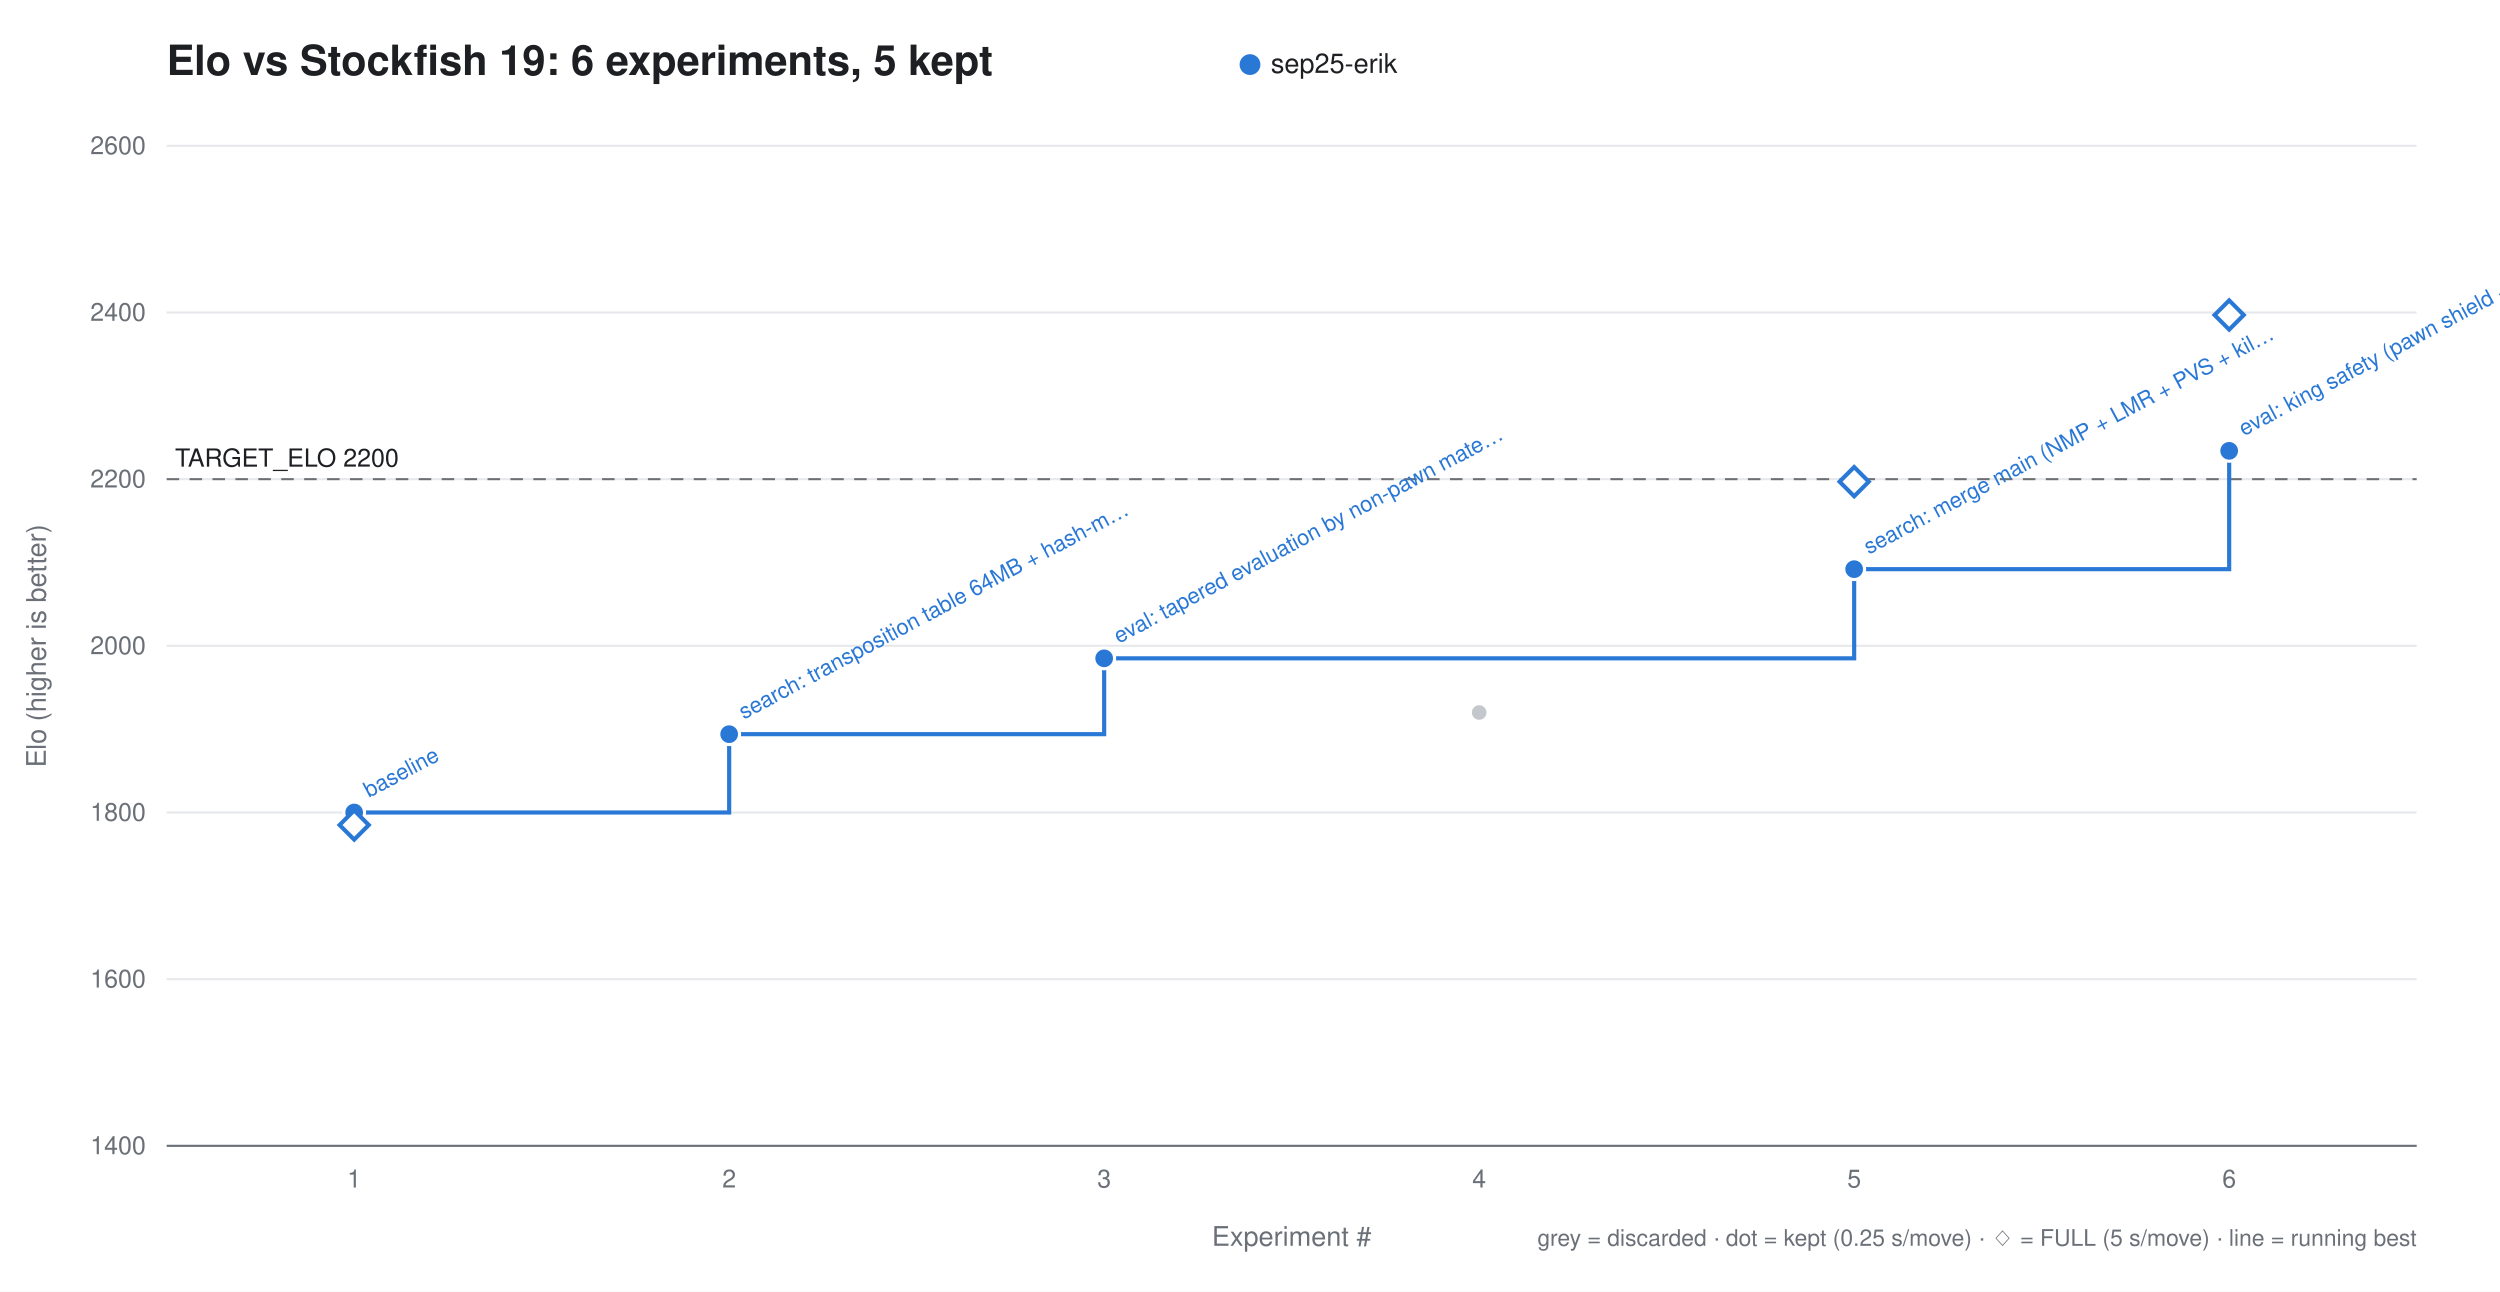
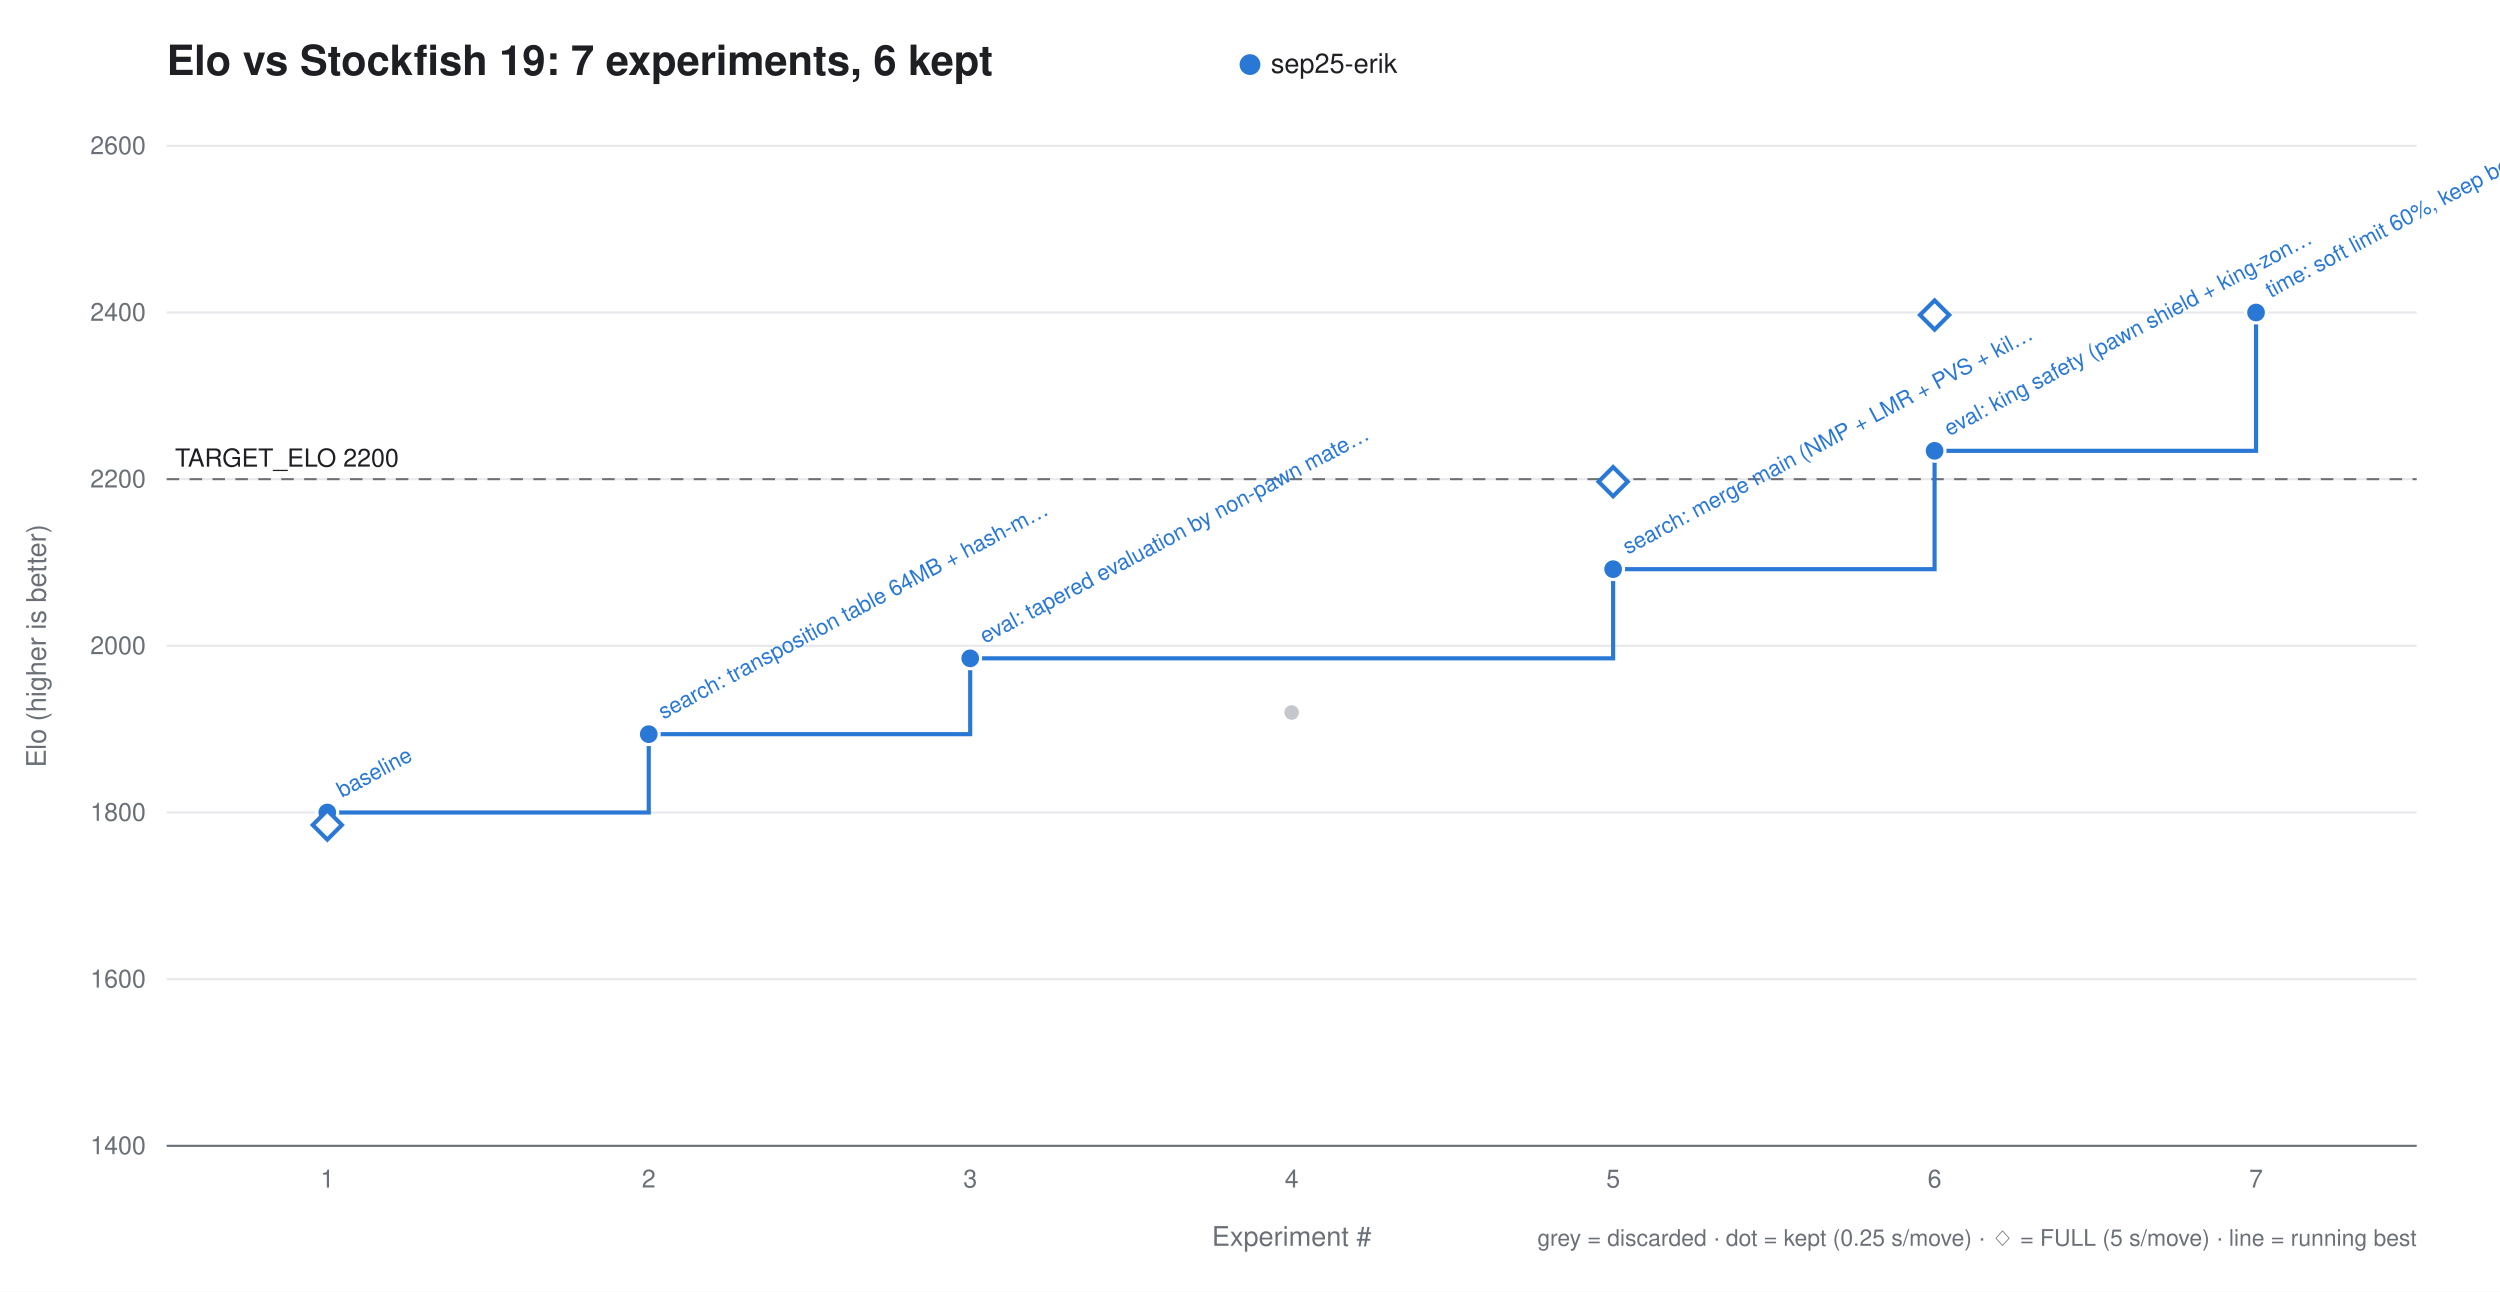
<svg xmlns="http://www.w3.org/2000/svg" width="1200" height="620" viewBox="0 0 1200 620" font-family="-apple-system,Segoe UI,Helvetica,Arial,sans-serif">
  <rect width="1200" height="620" fill="#ffffff" />
-   <text x="80" y="36" font-size="20" font-weight="600" fill="#1d1f23">Elo vs Stockfish 19: 6 experiments, 5 kept</text>
+   <text x="80" y="36" font-size="20" font-weight="600" fill="#1d1f23">Elo vs Stockfish 19: 7 experiments, 6 kept</text>
  <line x1="80" x2="1160" y1="550.0" y2="550.0" stroke="#e6e8eb" />
  <text x="70" y="554.0" font-size="12" text-anchor="end" fill="#6b7078">1400</text>
  <line x1="80" x2="1160" y1="470.0" y2="470.0" stroke="#e6e8eb" />
  <text x="70" y="474.0" font-size="12" text-anchor="end" fill="#6b7078">1600</text>
  <line x1="80" x2="1160" y1="390.0" y2="390.0" stroke="#e6e8eb" />
  <text x="70" y="394.0" font-size="12" text-anchor="end" fill="#6b7078">1800</text>
  <line x1="80" x2="1160" y1="310.0" y2="310.0" stroke="#e6e8eb" />
  <text x="70" y="314.0" font-size="12" text-anchor="end" fill="#6b7078">2000</text>
  <line x1="80" x2="1160" y1="230.0" y2="230.0" stroke="#e6e8eb" />
  <text x="70" y="234.0" font-size="12" text-anchor="end" fill="#6b7078">2200</text>
  <line x1="80" x2="1160" y1="150.0" y2="150.0" stroke="#e6e8eb" />
  <text x="70" y="154.0" font-size="12" text-anchor="end" fill="#6b7078">2400</text>
  <line x1="80" x2="1160" y1="70.0" y2="70.0" stroke="#e6e8eb" />
  <text x="70" y="74.0" font-size="12" text-anchor="end" fill="#6b7078">2600</text>
-   <text x="170.0" y="570" font-size="12" text-anchor="middle" fill="#6b7078">1</text>
-   <text x="350.0" y="570" font-size="12" text-anchor="middle" fill="#6b7078">2</text>
-   <text x="530.0" y="570" font-size="12" text-anchor="middle" fill="#6b7078">3</text>
-   <text x="710.0" y="570" font-size="12" text-anchor="middle" fill="#6b7078">4</text>
-   <text x="890.0" y="570" font-size="12" text-anchor="middle" fill="#6b7078">5</text>
-   <text x="1070.0" y="570" font-size="12" text-anchor="middle" fill="#6b7078">6</text>
+   <text x="157.1" y="570" font-size="12" text-anchor="middle" fill="#6b7078">1</text>
+   <text x="311.4" y="570" font-size="12" text-anchor="middle" fill="#6b7078">2</text>
+   <text x="465.7" y="570" font-size="12" text-anchor="middle" fill="#6b7078">3</text>
+   <text x="620.0" y="570" font-size="12" text-anchor="middle" fill="#6b7078">4</text>
+   <text x="774.3" y="570" font-size="12" text-anchor="middle" fill="#6b7078">5</text>
+   <text x="928.6" y="570" font-size="12" text-anchor="middle" fill="#6b7078">6</text>
+   <text x="1082.9" y="570" font-size="12" text-anchor="middle" fill="#6b7078">7</text>
  <line x1="80" x2="1160" y1="550" y2="550" stroke="#6b7078" />
  <text x="620.0" y="598" font-size="13" text-anchor="middle" fill="#6b7078">Experiment #</text>
  <text x="22" y="310.0" font-size="13" text-anchor="middle" fill="#6b7078" transform="rotate(-90 22 310.0)">Elo (higher is better)</text>
  <line x1="80" x2="1160" y1="230.0" y2="230.0" stroke="#1d1f23" stroke-dasharray="6 5" opacity="0.6" />
  <text x="84" y="224.0" font-size="12" fill="#1d1f23">TARGET_ELO 2200</text>
  <circle cx="600" cy="31" r="5" fill="#2a78d6" />
  <text x="610" y="35" font-size="13" fill="#1d1f23">sep25-erik</text>
-   <circle cx="710.0" cy="342.0" r="3.5" fill="#c4c7cc" />
-   <path d="M170.0,390.0 L350.0,390.0 L350.0,352.4 L530.0,352.4 L530.0,316.0 L890.0,316.0 L890.0,273.2 L1070.0,273.2 L1070.0,216.4 L1070.0,216.4" fill="none" stroke="#2a78d6" stroke-width="2" />
-   <circle cx="170.0" cy="390.0" r="5" fill="#2a78d6" stroke="#ffffff" stroke-width="1.5" />
-   <text x="177.0" y="383.0" font-size="10.5" fill="#2a78d6" transform="rotate(-28 177.0 383.0)">baseline</text>
-   <circle cx="350.0" cy="352.4" r="5" fill="#2a78d6" stroke="#ffffff" stroke-width="1.5" />
-   <text x="357.0" y="345.4" font-size="10.5" fill="#2a78d6" transform="rotate(-28 357.0 345.4)">search: transposition table 64MB + hash-m…</text>
-   <circle cx="530.0" cy="316.0" r="5" fill="#2a78d6" stroke="#ffffff" stroke-width="1.5" />
-   <text x="537.0" y="309.0" font-size="10.5" fill="#2a78d6" transform="rotate(-28 537.0 309.0)">eval: tapered evaluation by non-pawn mate…</text>
-   <circle cx="890.0" cy="273.2" r="5" fill="#2a78d6" stroke="#ffffff" stroke-width="1.5" />
-   <text x="897.0" y="266.2" font-size="10.5" fill="#2a78d6" transform="rotate(-28 897.0 266.2)">search: merge main (NMP + LMR + PVS + kil…</text>
-   <circle cx="1070.0" cy="216.4" r="5" fill="#2a78d6" stroke="#ffffff" stroke-width="1.5" />
-   <text x="1077.0" y="209.4" font-size="10.5" fill="#2a78d6" transform="rotate(-28 1077.0 209.4)">eval: king safety (pawn shield + king-zon…</text>
-   <path d="M170.0,389.0 L177.0,396.0 L170.0,403.0 L163.0,396.0 Z" fill="#ffffff" stroke="#2a78d6" stroke-width="2" />
-   <path d="M890.0,224.2 L897.0,231.2 L890.0,238.2 L883.0,231.2 Z" fill="#ffffff" stroke="#2a78d6" stroke-width="2" />
-   <path d="M1070.0,144.2 L1077.0,151.2 L1070.0,158.2 L1063.0,151.2 Z" fill="#ffffff" stroke="#2a78d6" stroke-width="2" />
+   <circle cx="620.0" cy="342.0" r="3.5" fill="#c4c7cc" />
+   <path d="M157.1,390.0 L311.4,390.0 L311.4,352.4 L465.7,352.4 L465.7,316.0 L774.3,316.0 L774.3,273.2 L928.6,273.2 L928.6,216.4 L1082.9,216.4 L1082.9,150.0 L1082.9,150.0" fill="none" stroke="#2a78d6" stroke-width="2" />
+   <circle cx="157.1" cy="390.0" r="5" fill="#2a78d6" stroke="#ffffff" stroke-width="1.5" />
+   <text x="164.1" y="383.0" font-size="10.5" fill="#2a78d6" transform="rotate(-28 164.1 383.0)">baseline</text>
+   <circle cx="311.4" cy="352.4" r="5" fill="#2a78d6" stroke="#ffffff" stroke-width="1.5" />
+   <text x="318.4" y="345.4" font-size="10.5" fill="#2a78d6" transform="rotate(-28 318.4 345.4)">search: transposition table 64MB + hash-m…</text>
+   <circle cx="465.7" cy="316.0" r="5" fill="#2a78d6" stroke="#ffffff" stroke-width="1.5" />
+   <text x="472.7" y="309.0" font-size="10.5" fill="#2a78d6" transform="rotate(-28 472.7 309.0)">eval: tapered evaluation by non-pawn mate…</text>
+   <circle cx="774.3" cy="273.2" r="5" fill="#2a78d6" stroke="#ffffff" stroke-width="1.5" />
+   <text x="781.3" y="266.2" font-size="10.5" fill="#2a78d6" transform="rotate(-28 781.3 266.2)">search: merge main (NMP + LMR + PVS + kil…</text>
+   <circle cx="928.6" cy="216.4" r="5" fill="#2a78d6" stroke="#ffffff" stroke-width="1.5" />
+   <text x="935.6" y="209.4" font-size="10.5" fill="#2a78d6" transform="rotate(-28 935.6 209.4)">eval: king safety (pawn shield + king-zon…</text>
+   <circle cx="1082.9" cy="150.0" r="5" fill="#2a78d6" stroke="#ffffff" stroke-width="1.5" />
+   <text x="1089.9" y="143.0" font-size="10.5" fill="#2a78d6" transform="rotate(-28 1089.9 143.0)">time: soft limit 60%, keep best root move…</text>
+   <path d="M157.1,389.0 L164.1,396.0 L157.1,403.0 L150.1,396.0 Z" fill="#ffffff" stroke="#2a78d6" stroke-width="2" />
+   <path d="M774.3,224.2 L781.3,231.2 L774.3,238.2 L767.3,231.2 Z" fill="#ffffff" stroke="#2a78d6" stroke-width="2" />
+   <path d="M928.6,144.2 L935.6,151.2 L928.6,158.2 L921.6,151.2 Z" fill="#ffffff" stroke="#2a78d6" stroke-width="2" />
  <text x="1160" y="598" font-size="11" text-anchor="end" fill="#6b7078">grey = discarded · dot = kept (0.25 s/move) · ◇ = FULL (5 s/move) · line = running best</text>
</svg>
